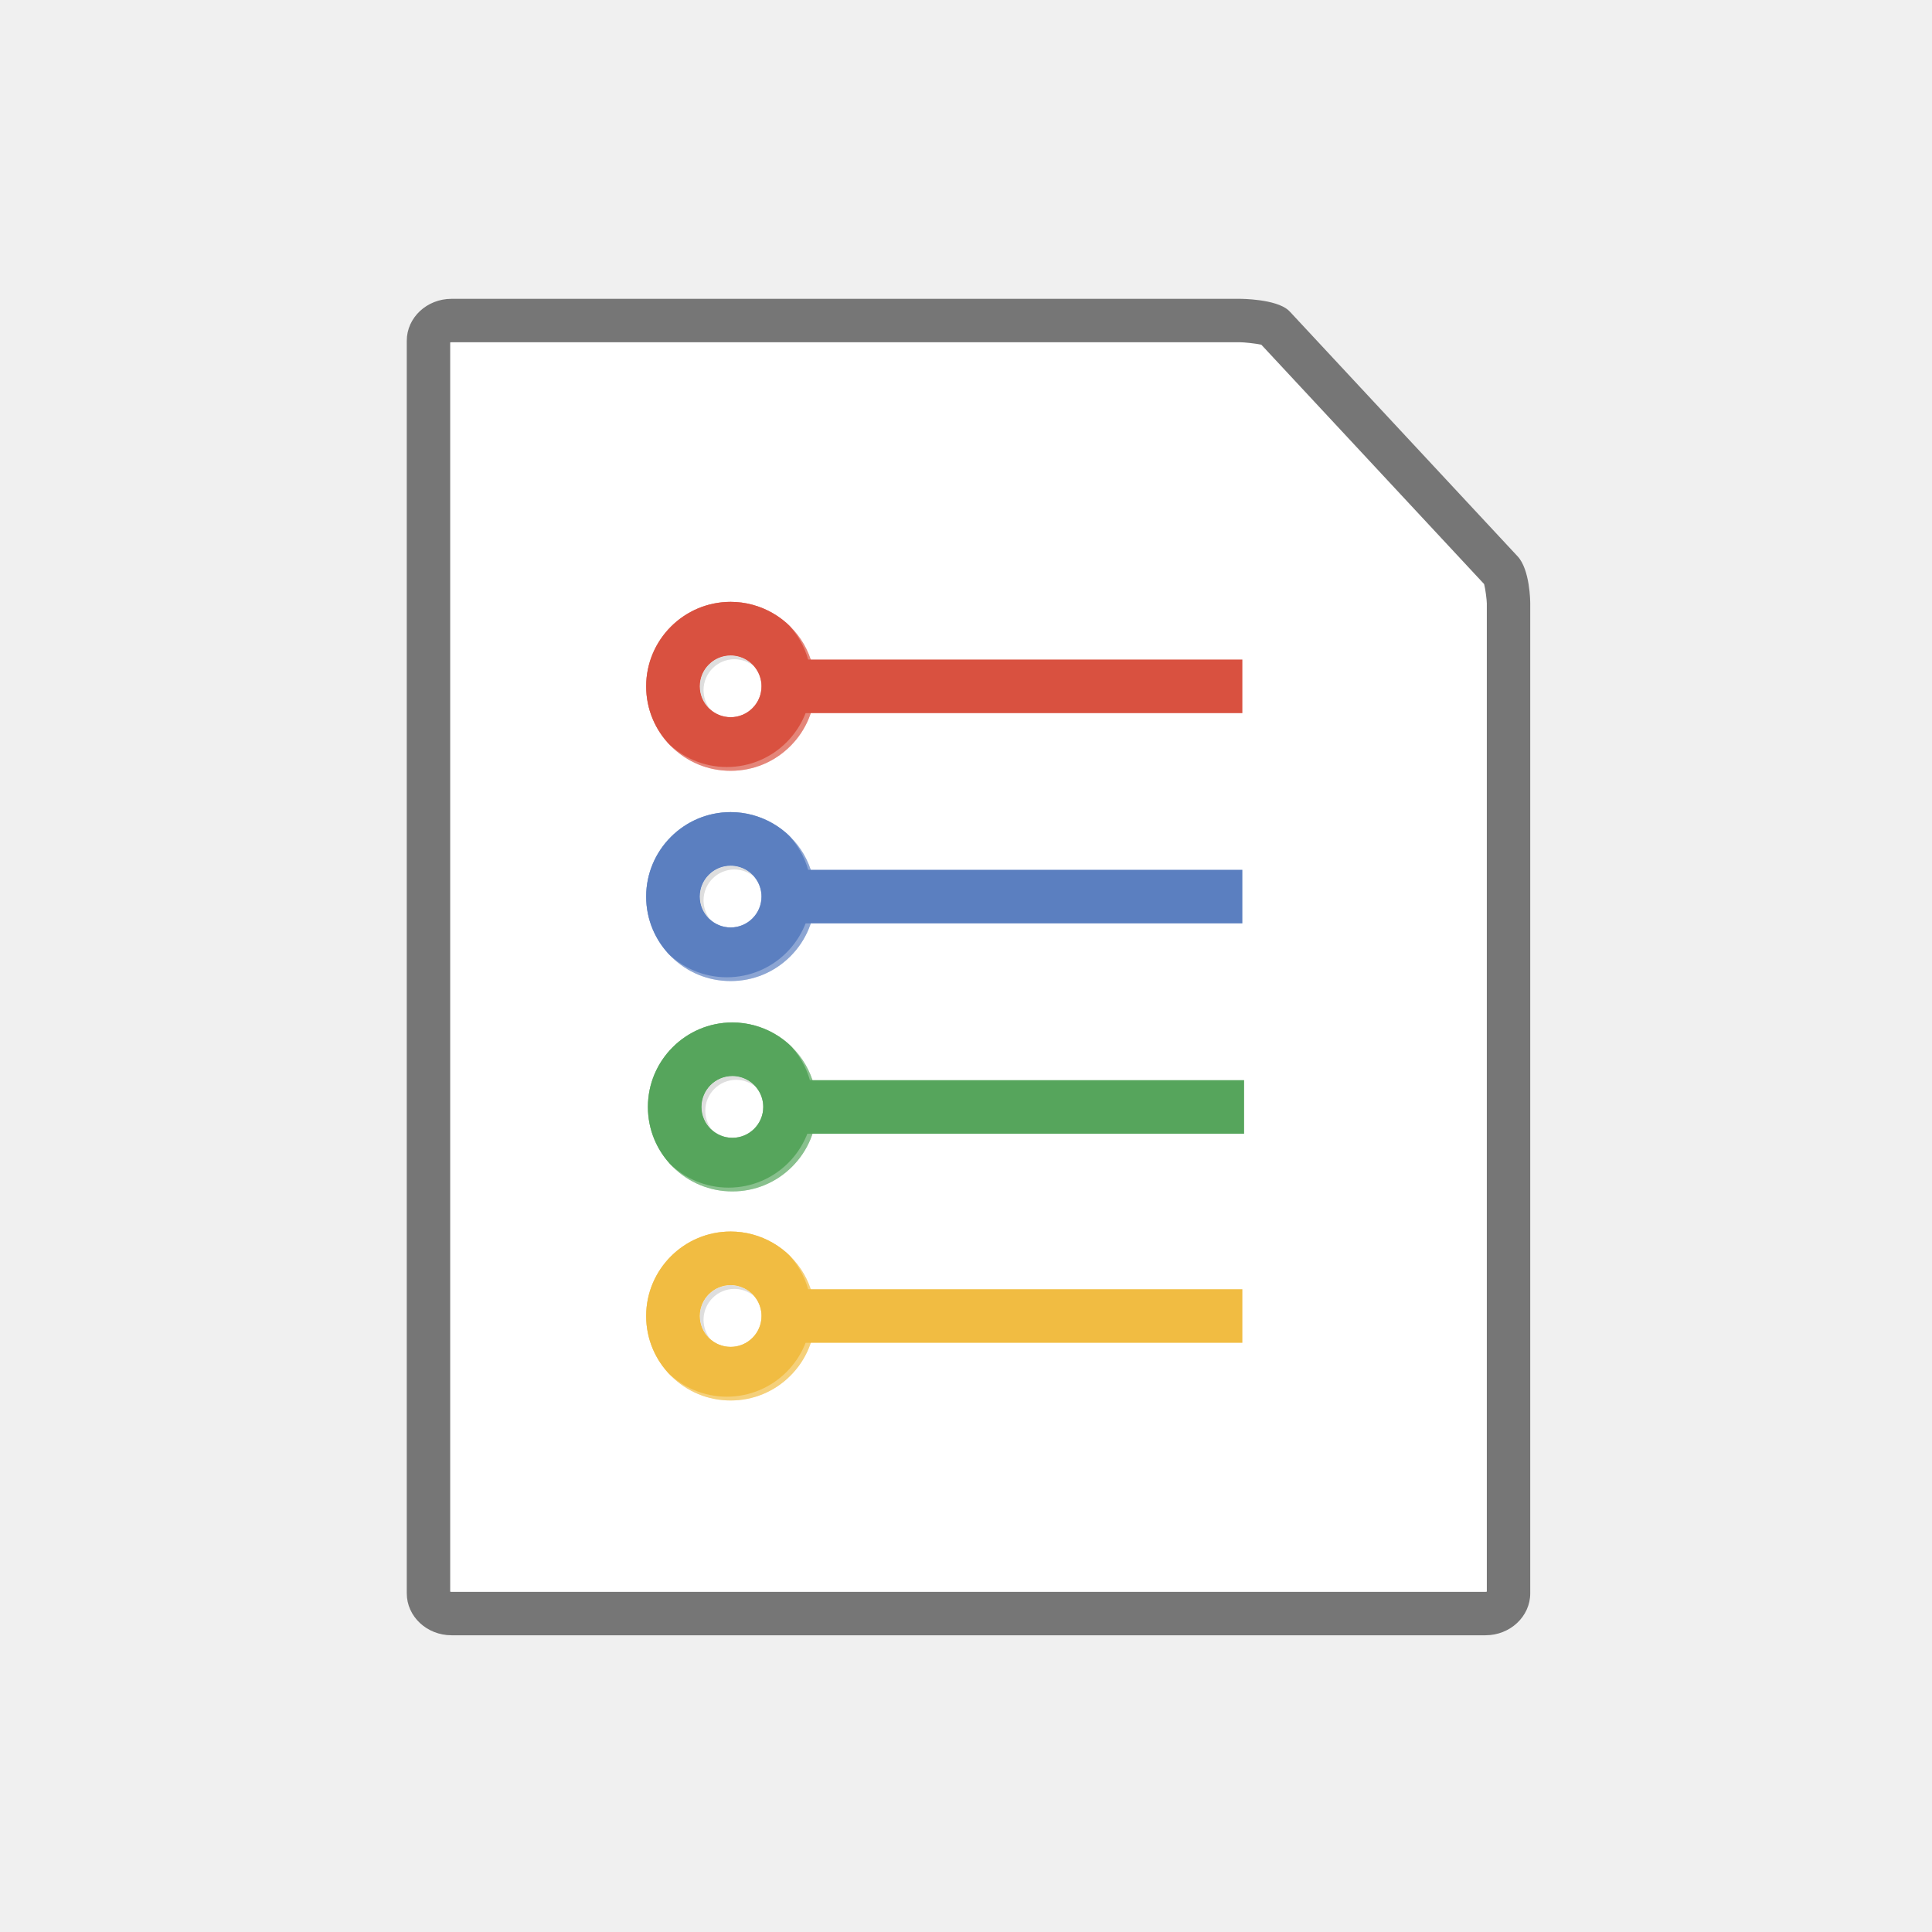
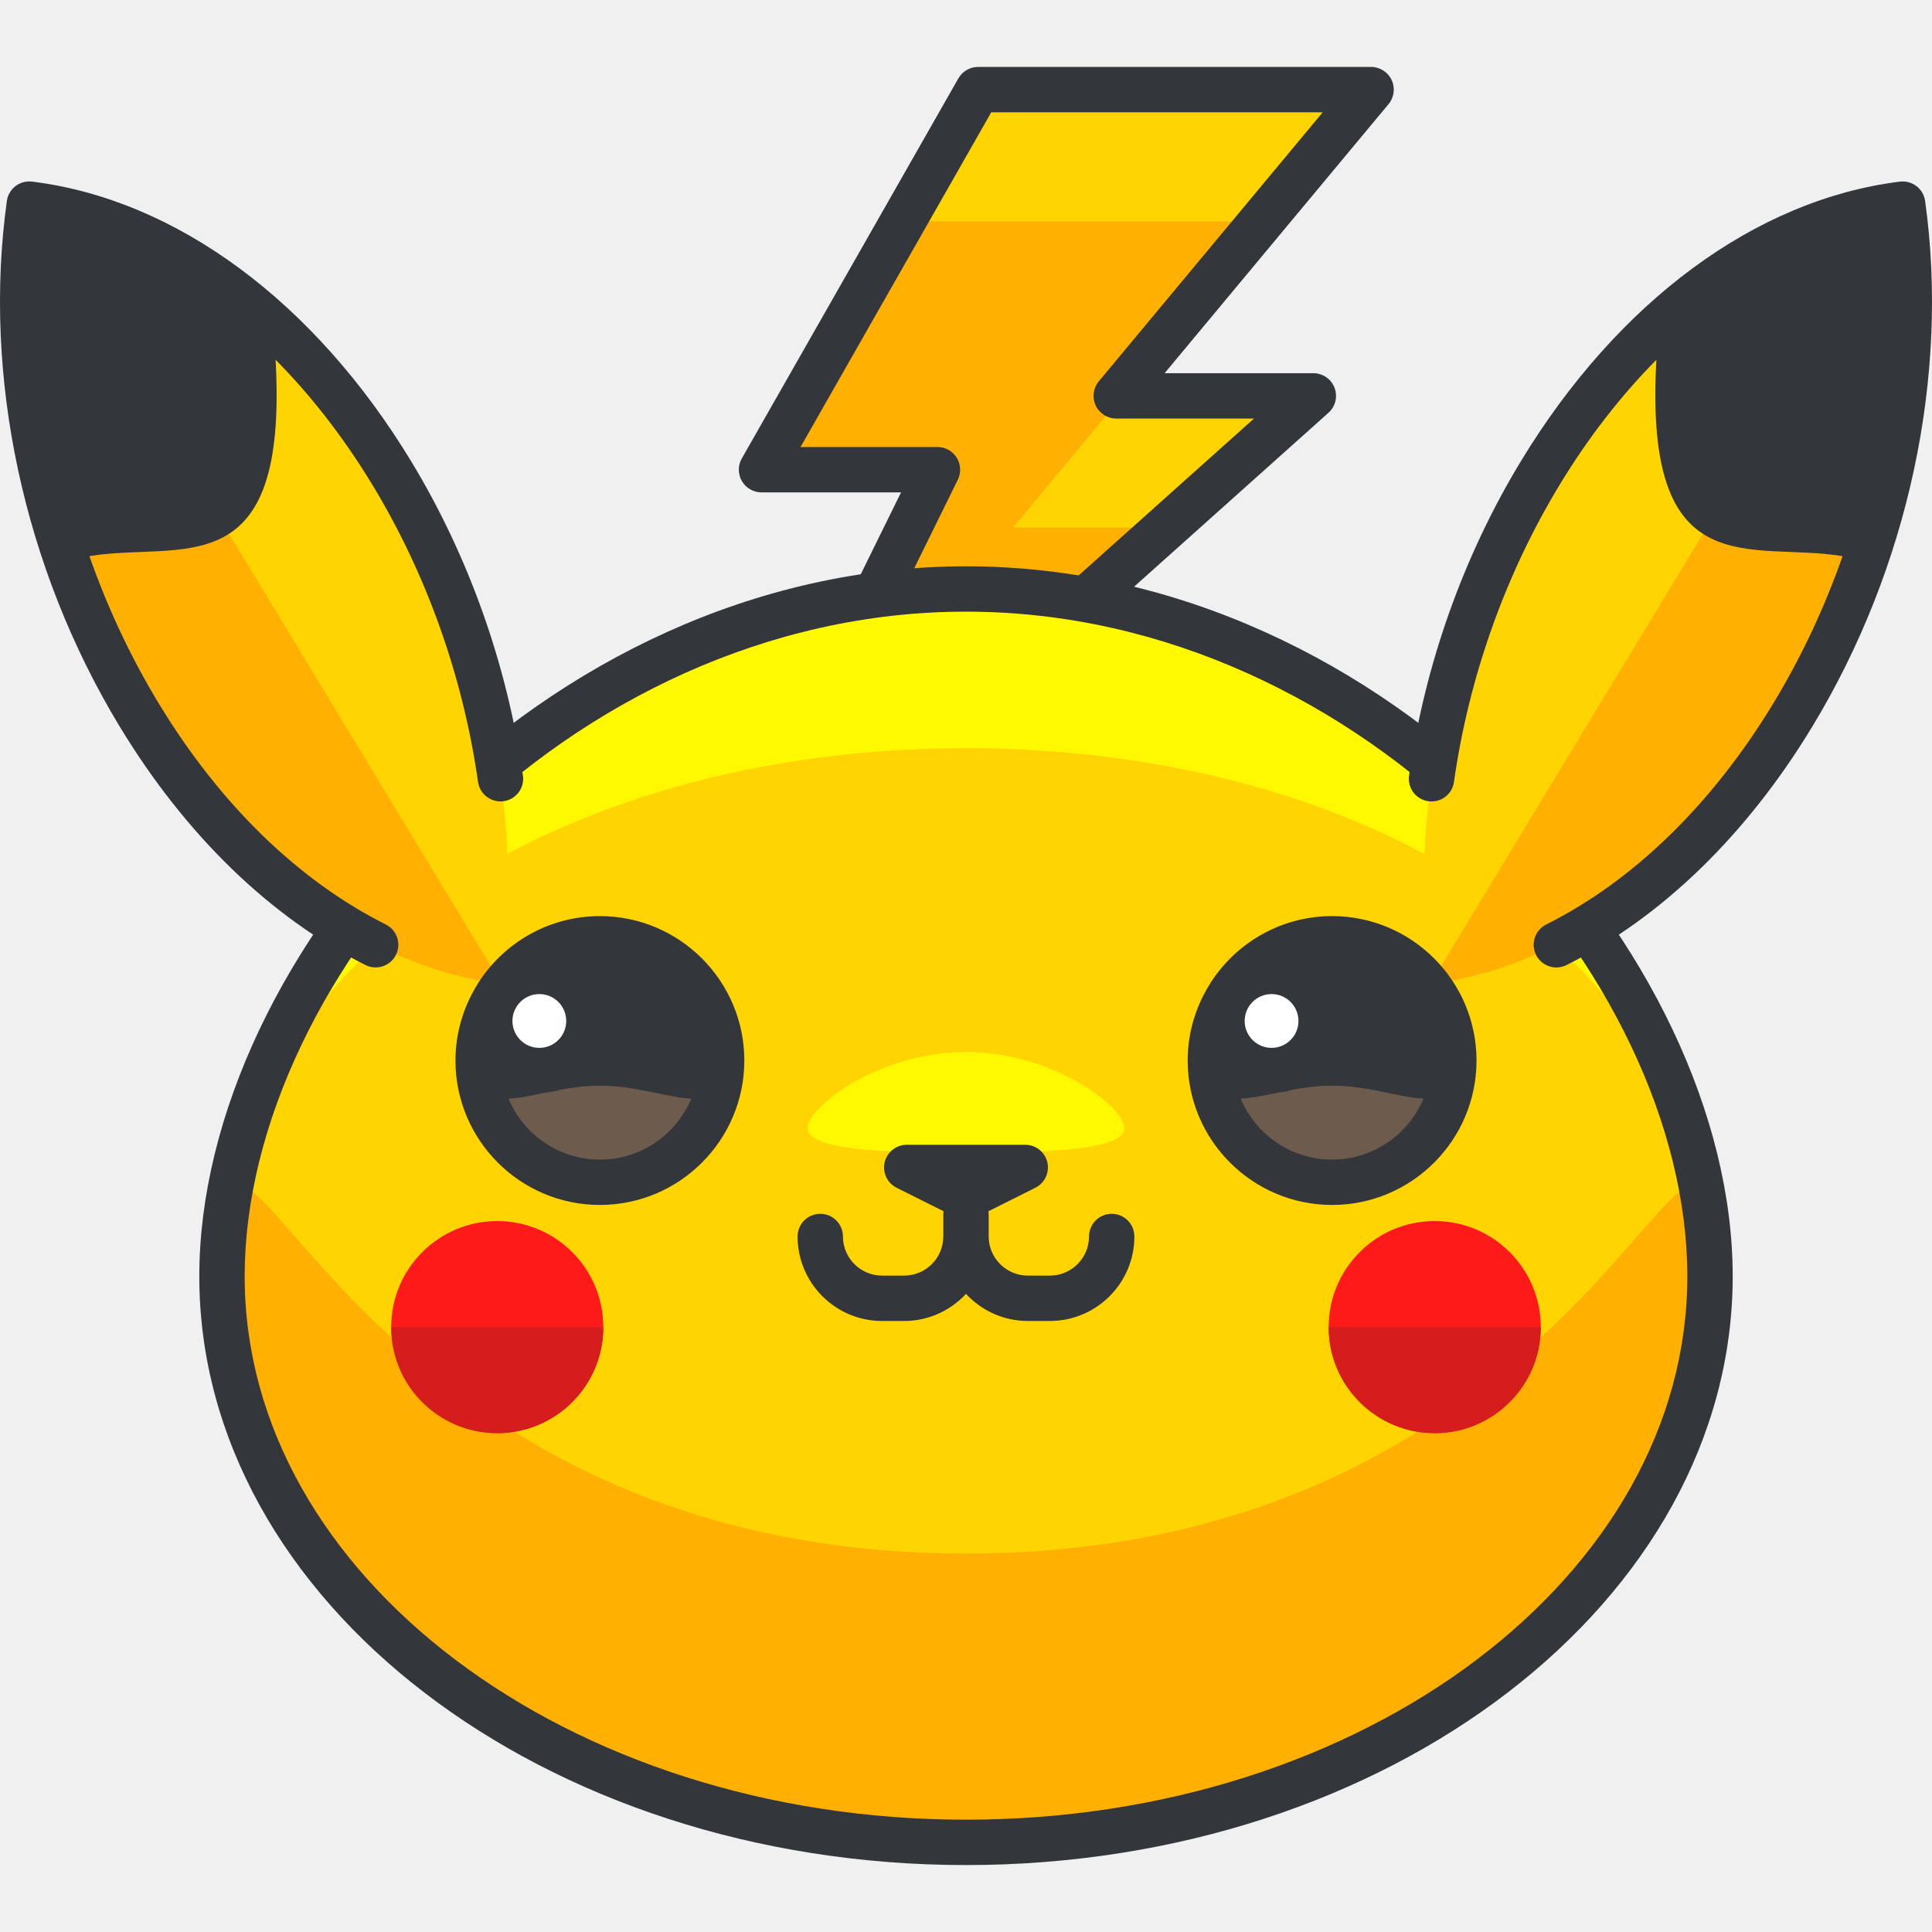
- <svg xmlns="http://www.w3.org/2000/svg" xmlns:xlink="http://www.w3.org/1999/xlink" id="Layer_1" viewBox="0 0 500 500" style="enable-background:new 0 0 500 500">
+ <svg xmlns="http://www.w3.org/2000/svg" version="1.1" id="Layer_1" x="0px" y="0px" viewBox="0 0 127.782 127.782" style="enable-background:new 0 0 127.782 127.782;" xml:space="preserve">
  <g>
-     <path style="fill:#fff" d="M116.853 421.972c-5.704.0-10.344-4.313-10.344-9.613V88.183c0-5.3 4.64-9.612 10.344-9.612H320.858c3.035.0 9.396.55 11.751 2.63l.354.344 58.905 63.291c2.31 2.491 2.92 8.493 2.92 11.318v256.204c0 5.3-4.641 9.613-10.344 9.613H116.853z" />
+     <g>
+       <g>
+         <polygon style="fill:#FFD400;" points="90.685,5.927 64.69,5.927 50.365,31.066 62.005,31.066 46.735,62.091 86.864,26.183      73.827,26.183    " />
+       </g>
+       <g>
+         <polygon style="fill:#FFB000;" points="59.724,14.642 50.365,31.066 62.005,31.066 46.735,62.091 77.124,34.898 66.995,34.898      74.247,26.183 73.827,26.183 83.431,14.642    " />
+       </g>
+       <g>
+         <path style="fill:#33363A;" d="M46.734,63.591c-0.318,0-0.638-0.101-0.906-0.305c-0.572-0.435-0.757-1.213-0.439-1.857     l14.206-28.863h-9.229c-0.534,0-1.028-0.284-1.297-0.746s-0.271-1.032-0.007-1.496L63.386,5.185     c0.268-0.469,0.765-0.758,1.304-0.758h25.995c0.582,0,1.111,0.337,1.358,0.863c0.247,0.527,0.167,1.149-0.205,1.597     L77.027,24.683h9.837c0.622,0,1.18,0.384,1.401,0.965s0.063,1.238-0.401,1.653l-40.13,35.908     C47.451,63.463,47.093,63.591,46.734,63.591z M52.946,29.566h9.059c0.519,0,1,0.268,1.273,0.707     c0.273,0.44,0.301,0.99,0.072,1.455L51.492,55.821l31.446-28.138h-9.111c-0.582,0-1.111-0.337-1.358-0.863     c-0.247-0.527-0.167-1.149,0.205-1.597L87.484,7.427H65.562L52.946,29.566z" />
+       </g>
+     </g>
+     <g>
+       <g>
+         <path style="fill:#FFF800;" d="M113.1,84.413c0,20.676-22.032,37.441-49.209,37.441c-27.178,0-49.209-16.766-49.209-37.441     c0-20.68,22.031-45.459,49.209-45.459C91.068,38.954,113.1,63.734,113.1,84.413z" />
+       </g>
+       <g>
+         <path style="fill:#FFD400;" d="M113.1,84.413c0,20.676-22.032,37.441-49.209,37.441c-27.178,0-49.209-16.766-49.209-37.441     c0-20.68,22.031-34.928,49.209-34.928C91.068,49.486,113.1,63.734,113.1,84.413z" />
+       </g>
+       <g>
+         <path style="fill:#FFF800;" d="M74.37,74.615c0,1.393-4.691,1.643-10.479,1.643s-10.479-0.25-10.479-1.643     c0-1.395,4.691-5.037,10.479-5.037S74.37,73.22,74.37,74.615z" />
+       </g>
+       <g>
+         <path style="fill:#FFB000;" d="M113.1,84.413c0,20.676-22.032,37.441-49.209,37.441c-27.178,0-49.209-16.766-49.209-37.441     c0-20.682,6.261,18.34,49.209,18.34S113.1,63.732,113.1,84.413z" />
+       </g>
+       <g>
+         <path style="fill:#33363A;" d="M63.891,123.355c-27.961,0-50.709-17.469-50.709-38.941c0-21.27,22.619-46.959,50.709-46.959     S114.6,63.144,114.6,84.413C114.6,105.886,91.852,123.355,63.891,123.355z M63.891,40.454c-26.428,0-47.709,24.048-47.709,43.959     c0,19.818,21.402,35.941,47.709,35.941S111.6,104.232,111.6,84.413C111.6,64.502,90.318,40.454,63.891,40.454z" />
+       </g>
+     </g>
    <g>
      <g>
        <g>
-           <path style="fill:#767676" d="M384.445 423.207H116.852c-6.384.0-11.579-4.866-11.579-10.847V88.183c0-5.98 5.195-10.846 11.579-10.846h204.006c.377.0 9.279.033 12.568 2.939l.395.383 58.951 63.337c3.213 3.465 3.251 11.792 3.251 12.159v256.204C396.023 418.341 390.828 423.207 384.445 423.207zM116.508 411.919c.085.028.2.053.344.053h267.592c.144.0.258-.025.344-.053V156.156c-.008-.903-.359-3.735-.703-5.004l-57.653-61.942c-1.465-.318-4.453-.639-5.574-.639H116.852c-.143.0-.259.024-.344.053V411.919zm267.453-261.149v0 0zM327.032 89.371v.001V89.371z" />
+           <g>
+             <path style="fill:#FFD400;" d="M9.197,47.273c6.385,10.541,15.331,16.738,23.985,17.811       c1.492-10.754-0.872-23.232-7.258-33.773C19.539,20.767,10.593,14.57,1.94,13.501C0.447,24.251,2.812,36.732,9.197,47.273z" />
+           </g>
+           <g>
+             <path style="fill:#FFB000;" d="M1.94,13.501c-1.492,10.75,0.872,23.23,7.258,33.771c6.385,10.541,15.331,16.738,23.985,17.811       L1.94,13.501z" />
+           </g>
+           <path style="fill:#33363A;" d="M34.587,51.296c-1.041-7.334-3.593-14.514-7.379-20.764c-6.417-10.594-15.56-17.344-25.085-18.52      c-0.816-0.101-1.557,0.47-1.669,1.282c-1.611,11.602,1.108,24.27,7.46,34.755c4.339,7.166,9.961,12.622,16.259,15.778      c0.216,0.108,0.444,0.159,0.671,0.159c0.55,0,1.079-0.303,1.342-0.828c0.371-0.74,0.072-1.642-0.669-2.013      c-5.791-2.903-10.99-7.969-15.036-14.651c-1.861-3.071-3.385-6.34-4.567-9.713c6.1-1,13.157,2.117,12.314-12.987      c2.338,2.362,4.503,5.137,6.414,8.292c3.579,5.906,5.99,12.694,6.975,19.631c0.117,0.82,0.879,1.385,1.696,1.274      C34.133,52.876,34.703,52.117,34.587,51.296z" />
+         </g>
+       </g>
+       <g>
+         <g>
+           <g>
+             <path style="fill:#FFD400;" d="M118.584,47.273c-6.385,10.541-15.331,16.738-23.985,17.811       c-1.492-10.754,0.871-23.232,7.258-33.773c6.386-10.543,15.332-16.74,23.986-17.808       C127.334,24.251,124.971,36.732,118.584,47.273z" />
+           </g>
+           <g>
+             <path style="fill:#FFB000;" d="M125.843,13.501c1.491,10.75-0.872,23.23-7.259,33.771       c-6.385,10.541-15.331,16.738-23.985,17.811L125.843,13.501z" />
+           </g>
+           <path style="fill:#33363A;" d="M127.328,13.295c-0.112-0.813-0.857-1.382-1.669-1.282c-9.525,1.176-18.669,7.926-25.086,18.52      c-3.787,6.253-6.339,13.434-7.378,20.764c-0.116,0.82,0.454,1.58,1.274,1.696c0.832,0.114,1.58-0.455,1.696-1.274      c0.982-6.934,3.395-13.722,6.974-19.631c1.911-3.155,4.076-5.93,6.414-8.292c-0.844,15.104,6.214,11.987,12.315,12.987      c-1.182,3.373-2.706,6.642-4.567,9.713c-4.048,6.684-9.247,11.75-15.036,14.651c-0.741,0.371-1.04,1.272-0.669,2.013      c0.263,0.525,0.792,0.828,1.342,0.828c0.226,0,0.455-0.051,0.671-0.159c6.296-3.155,11.918-8.611,16.259-15.778      C126.219,37.567,128.939,24.899,127.328,13.295z" />
        </g>
      </g>
    </g>
    <g>
      <g>
-         <path style="fill:#5b7fc0" d="M189.087 210.175l.001-.001c7.775.001 15.03 4.186 18.932 10.923 1.918 3.316 2.93 7.101 2.929 10.938.0 5.839-2.273 11.33-6.403 15.46-4.129 4.129-9.619 6.403-15.458 6.403-5.839.0-11.328-2.273-15.458-6.403s-6.403-9.619-6.406-15.463c.001-6.025 2.454-11.49 6.412-15.447C177.595 212.627 183.06 210.174 189.087 210.175zM197.08 232.033c.001-1.404-.369-2.787-1.063-3.989-1.429-2.468-4.083-3.999-6.93-4.002-4.408.002-7.993 3.588-7.993 7.993.0 2.136.832 4.143 2.343 5.654 1.508 1.508 3.516 2.34 5.65 2.341 2.136.0 4.144-.831 5.654-2.34S197.082 234.172 197.08 232.033z" />
-         <path style="opacity:.3;fill:#fff" d="M189.09 210.176c7.776.0 15.028 4.183 18.926 10.915 1.92 3.314 2.938 7.099 2.935 10.946.002 12.064-9.806 21.864-21.861 21.861-12.055.002-21.864-9.807-21.861-21.861.0-6.029 2.452-11.492 6.412-15.452C177.598 212.628 183.061 210.176 189.09 210.176zM197.084 232.037c0-1.408-.371-2.789-1.07-3.996-1.427-2.466-4.08-3.998-6.924-3.998-4.401-.005-7.992 3.582-7.994 7.994.002 4.408 3.587 7.992 7.994 7.994 2.203.0 4.202-.898 5.648-2.344C196.186 236.239 197.084 234.24 197.084 232.037z" />
-         <g>
-           <defs>
-             <path id="SVGID_1_" d="M194.738 237.688c-1.446 1.446-3.445 2.344-5.648 2.344-4.408-.002-7.992-3.587-7.994-7.994.002-4.412 3.594-7.999 7.994-7.994 2.844.0 5.497 1.532 6.924 3.998.699 1.207 1.07 2.588 1.07 3.996C197.084 234.24 196.186 236.239 194.738 237.688z" />
-           </defs>
-           <clipPath id="SVGID_2_">
-             <use xlink:href="#SVGID_1_" style="overflow:visible" />
-           </clipPath>
-           <path style="clip-path:url(#SVGID_2_);fill:#fff" d="M190.07 225.024c-4.401-.005-7.992 3.582-7.994 7.994.001 1.955.709 3.745 1.878 5.135-1.745-1.467-2.857-3.663-2.859-6.116.002-4.412 3.594-7.999 7.994-7.994 2.38-1e-4 4.616 1.083 6.122 2.879C193.788 225.725 191.977 225.024 190.07 225.024z" />
-           <path style="opacity:.13;clip-path:url(#SVGID_2_);fill:#020202" d="M190.07 225.024c-4.401-.005-7.992 3.582-7.994 7.994.001 1.955.709 3.745 1.878 5.135-1.745-1.467-2.857-3.663-2.859-6.116.002-4.412 3.594-7.999 7.994-7.994 2.38-1e-4 4.616 1.083 6.122 2.879C193.788 225.725 191.977 225.024 190.07 225.024z" />
-         </g>
-         <g>
-           <defs>
-             <path id="SVGID_3_" d="M189.09 210.176c7.776.0 15.028 4.183 18.926 10.915 1.92 3.314 2.938 7.099 2.935 10.946.002 12.064-9.806 21.864-21.861 21.861-12.055.002-21.864-9.807-21.861-21.861.0-6.029 2.452-11.492 6.412-15.452C177.598 212.628 183.061 210.176 189.09 210.176zM197.084 232.037c0-1.408-.371-2.789-1.07-3.996-1.427-2.466-4.08-3.998-6.924-3.998-4.401-.005-7.992 3.582-7.994 7.994.002 4.408 3.587 7.992 7.994 7.994 2.203.0 4.202-.898 5.648-2.344C196.186 236.239 197.084 234.24 197.084 232.037z" />
-           </defs>
-           <clipPath id="SVGID_4_">
-             <use xlink:href="#SVGID_3_" style="overflow:visible" />
-           </clipPath>
-           <path style="clip-path:url(#SVGID_4_);fill:#5b7fc0" d="M172.66 215.605c-3.96 3.96-6.412 9.424-6.412 15.452-.002 12.055 9.807 21.864 21.861 21.861 12.055.002 21.864-9.797 21.861-21.861.002-3.848-1.015-7.633-2.935-10.946-3.898-6.732-11.15-10.915-18.926-10.915C182.081 209.195 176.617 211.647 172.66 215.605z" />
-         </g>
+         <circle style="fill:#FF1A1A;" cx="32.889" cy="87.775" r="7.013" />
      </g>
-       <path style="fill:#5b7fc0" d="M198.895 225.104h122.627v13.867H198.895z" />
+       <g>
+         <path style="fill:#D61D1D;" d="M39.902,87.775c0,3.871-3.14,7.012-7.013,7.012c-3.874,0-7.014-3.141-7.014-7.012" />
+       </g>
+       <g>
+         <circle style="fill:#FF1A1A;" cx="94.892" cy="87.775" r="7.014" />
+       </g>
+       <g>
+         <path style="fill:#D61D1D;" d="M101.905,87.775c0,3.871-3.141,7.012-7.014,7.012c-3.873,0-7.014-3.141-7.014-7.012" />
+       </g>
+     </g>
+     <path style="fill:#33363A;" d="M73.528,80.281c-0.828,0-1.5,0.672-1.5,1.5c0,1.427-1.162,2.588-2.591,2.588h-1.456   c-1.428,0-2.59-1.161-2.59-2.588v-1.455c0-0.073-0.011-0.143-0.021-0.213l3.11-1.556c0.622-0.312,0.949-1.01,0.789-1.687   s-0.765-1.155-1.46-1.155h-7.837c-0.695,0-1.3,0.479-1.46,1.155s0.167,1.375,0.789,1.687l3.109,1.556   c-0.01,0.07-0.021,0.14-0.021,0.213v1.455c0,1.427-1.161,2.588-2.589,2.588h-1.457c-1.429,0-2.591-1.161-2.591-2.588   c0-0.828-0.672-1.5-1.5-1.5s-1.5,0.672-1.5,1.5c0,3.081,2.508,5.588,5.591,5.588h1.457c1.616,0,3.069-0.693,4.09-1.792   c1.021,1.099,2.475,1.792,4.091,1.792h1.456c3.083,0,5.591-2.507,5.591-5.588C75.028,80.953,74.357,80.281,73.528,80.281z" />
+     <g>
+       <path style="fill:#6D5C4D;" d="M47.729,70.144c0,4.449-3.605,8.051-8.053,8.051c-4.446,0-8.051-3.602-8.051-8.051    c0-4.447,3.604-8.053,8.051-8.053C44.123,62.091,47.729,65.697,47.729,70.144z" />
    </g>
    <g>
-       <path style="fill:#d95140" d="M189.087 155.761l.001-.001c7.775.001 15.03 4.186 18.932 10.923 1.918 3.316 2.93 7.101 2.929 10.938.0 5.839-2.273 11.33-6.403 15.46-4.129 4.129-9.619 6.403-15.458 6.403-5.839.0-11.328-2.273-15.458-6.403s-6.403-9.619-6.406-15.463c.001-6.025 2.454-11.49 6.412-15.447C177.595 158.213 183.06 155.76 189.087 155.761zM197.08 177.619c.001-1.404-.369-2.787-1.063-3.989-1.429-2.468-4.083-3.999-6.93-4.002-4.408.002-7.993 3.588-7.993 7.993.0 2.136.832 4.143 2.343 5.654 1.508 1.508 3.516 2.34 5.65 2.341 2.136.0 4.144-.831 5.654-2.34C196.251 181.767 197.082 179.758 197.08 177.619z" />
-       <path style="opacity:.3;fill:#fff" d="M189.09 155.762c7.776.0 15.028 4.183 18.926 10.915 1.92 3.313 2.938 7.099 2.935 10.946.002 12.064-9.806 21.864-21.861 21.861-12.055.002-21.864-9.807-21.861-21.861.0-6.029 2.452-11.492 6.412-15.452C177.598 158.213 183.061 155.762 189.09 155.762zM197.084 177.623c0-1.408-.371-2.789-1.07-3.996-1.427-2.466-4.08-3.998-6.924-3.998-4.401-.005-7.992 3.582-7.994 7.994.002 4.408 3.587 7.992 7.994 7.994 2.203.0 4.202-.898 5.648-2.344C196.186 181.825 197.084 179.826 197.084 177.623z" />
-       <g>
-         <defs>
-           <path id="SVGID_5_" d="M194.738 183.273c-1.446 1.446-3.445 2.344-5.648 2.344-4.408-.002-7.992-3.587-7.994-7.994.002-4.412 3.594-7.999 7.994-7.994 2.844.0 5.497 1.532 6.924 3.998.699 1.207 1.07 2.588 1.07 3.996C197.084 179.826 196.186 181.825 194.738 183.273z" />
-         </defs>
-         <clipPath id="SVGID_6_">
-           <use xlink:href="#SVGID_5_" style="overflow:visible" />
-         </clipPath>
-         <path style="clip-path:url(#SVGID_6_);fill:#fff" d="M190.07 170.609c-4.401-.005-7.992 3.582-7.994 7.994.001 1.955.709 3.745 1.878 5.135-1.745-1.467-2.857-3.663-2.859-6.116.002-4.412 3.594-7.999 7.994-7.994 2.38-1e-4 4.616 1.083 6.122 2.879C193.788 171.31 191.977 170.609 190.07 170.609z" />
-         <path style="opacity:.13;clip-path:url(#SVGID_6_);fill:#020202" d="M190.07 170.609c-4.401-.005-7.992 3.582-7.994 7.994.001 1.955.709 3.745 1.878 5.135-1.745-1.467-2.857-3.663-2.859-6.116.002-4.412 3.594-7.999 7.994-7.994 2.38-1e-4 4.616 1.083 6.122 2.879C193.788 171.31 191.977 170.609 190.07 170.609z" />
-       </g>
-       <g>
-         <defs>
-           <path id="SVGID_7_" d="M189.09 155.762c7.776.0 15.028 4.183 18.926 10.915 1.92 3.313 2.938 7.099 2.935 10.946.002 12.064-9.806 21.864-21.861 21.861-12.055.002-21.864-9.807-21.861-21.861.0-6.029 2.452-11.492 6.412-15.452C177.598 158.213 183.061 155.762 189.09 155.762zM197.084 177.623c0-1.408-.371-2.789-1.07-3.996-1.427-2.466-4.08-3.998-6.924-3.998-4.401-.005-7.992 3.582-7.994 7.994.002 4.408 3.587 7.992 7.994 7.994 2.203.0 4.202-.898 5.648-2.344C196.186 181.825 197.084 179.826 197.084 177.623z" />
-         </defs>
-         <clipPath id="SVGID_8_">
-           <use xlink:href="#SVGID_7_" style="overflow:visible" />
-         </clipPath>
-         <path style="clip-path:url(#SVGID_8_);fill:#d95140" d="M172.66 161.19c-3.96 3.96-6.412 9.424-6.412 15.452-.002 12.055 9.807 21.864 21.861 21.861 12.055.002 21.864-9.797 21.861-21.861.002-3.847-1.015-7.633-2.935-10.946-3.898-6.732-11.15-10.915-18.926-10.915C182.081 154.781 176.617 157.233 172.66 161.19z" />
-       </g>
-       <path style="fill:#d95140" d="M198.895 170.69h122.627v13.867H198.895z" />
+       <circle style="fill:#FFFFFF;" cx="35.672" cy="67.527" r="3.281" />
+     </g>
+     <path style="fill:#33363A;" d="M39.676,60.591c-3.245,0-6.113,1.63-7.84,4.111c-0.105,0.143-0.197,0.293-0.286,0.447   c-0.897,1.455-1.425,3.163-1.425,4.995c0,5.267,4.284,9.551,9.551,9.551c5.268,0,9.553-4.284,9.553-9.551   C49.229,64.876,44.943,60.591,39.676,60.591z M39.676,76.695c-2.721,0-5.058-1.668-6.047-4.035c0.681-0.018,1.511-0.202,2.44-0.394   c0.356-0.03,0.699-0.097,1.029-0.201c0.809-0.145,1.675-0.259,2.577-0.259c2.413,0,4.573,0.814,6.049,0.854   C44.736,75.027,42.398,76.695,39.676,76.695z" />
+     <circle style="fill:#FFFFFF;" cx="35.672" cy="67.527" r="1.779" />
+     <g>
+       <path style="fill:#6D5C4D;" d="M96.155,70.144c0,4.449-3.604,8.051-8.051,8.051c-4.447,0-8.052-3.602-8.052-8.051    c0-4.447,3.604-8.053,8.052-8.053C92.551,62.091,96.155,65.697,96.155,70.144z" />
    </g>
    <g>
-       <g>
-         <path style="fill:#56a55c" d="M189.538 264.615l.001-.001c7.775.001 15.029 4.186 18.932 10.924 1.918 3.316 2.93 7.101 2.929 10.938.0 5.839-2.273 11.33-6.403 15.46-4.129 4.129-9.619 6.403-15.458 6.403-5.839.0-11.328-2.273-15.458-6.403-4.13-4.13-6.403-9.619-6.406-15.463.001-6.025 2.454-11.49 6.412-15.447C178.046 267.066 183.511 264.613 189.538 264.615zM197.531 286.472c.001-1.404-.369-2.787-1.063-3.989-1.429-2.468-4.083-3.999-6.93-4.002-4.408.002-7.993 3.588-7.993 7.993.0 2.136.832 4.143 2.343 5.654 1.508 1.508 3.516 2.34 5.65 2.341 2.136.0 4.144-.831 5.654-2.34C196.701 290.62 197.532 288.611 197.531 286.472z" />
-         <path style="opacity:.3;fill:#fff" d="M189.54 264.615c7.776.0 15.028 4.183 18.926 10.915 1.92 3.313 2.938 7.099 2.935 10.946.002 12.064-9.806 21.864-21.861 21.861-12.055.002-21.864-9.806-21.861-21.861.0-6.029 2.452-11.492 6.412-15.452C178.048 267.067 183.512 264.615 189.54 264.615zM197.534 286.476c0-1.408-.371-2.789-1.07-3.996-1.427-2.466-4.08-3.998-6.924-3.998-4.401-.005-7.992 3.582-7.994 7.994.002 4.408 3.587 7.992 7.994 7.994 2.203.0 4.202-.898 5.648-2.344C196.637 290.678 197.534 288.679 197.534 286.476z" />
-         <g>
-           <defs>
-             <path id="SVGID_9_" d="M195.188 292.127c-1.446 1.446-3.445 2.344-5.648 2.344-4.408-.002-7.992-3.587-7.994-7.994.002-4.412 3.594-7.999 7.994-7.994 2.844.0 5.497 1.532 6.924 3.998.699 1.207 1.07 2.588 1.07 3.996C197.534 288.679 196.637 290.678 195.188 292.127z" />
-           </defs>
-           <clipPath id="SVGID_10_">
-             <use xlink:href="#SVGID_9_" style="overflow:visible" />
-           </clipPath>
-           <path style="clip-path:url(#SVGID_10_);fill:#fff" d="M190.521 279.463c-4.401-.005-7.992 3.582-7.994 7.994.001 1.955.709 3.745 1.878 5.135-1.745-1.467-2.857-3.663-2.859-6.116.002-4.412 3.594-7.999 7.994-7.994 2.38-1e-4 4.616 1.083 6.122 2.879C194.239 280.164 192.428 279.463 190.521 279.463z" />
-           <path style="opacity:.13;clip-path:url(#SVGID_10_);fill:#020202" d="M190.521 279.463c-4.401-.005-7.992 3.582-7.994 7.994.001 1.955.709 3.745 1.878 5.135-1.745-1.467-2.857-3.663-2.859-6.116.002-4.412 3.594-7.999 7.994-7.994 2.38-1e-4 4.616 1.083 6.122 2.879C194.239 280.164 192.428 279.463 190.521 279.463z" />
-         </g>
-         <g>
-           <defs>
-             <path id="SVGID_11_" d="M189.54 264.615c7.776.0 15.028 4.183 18.926 10.915 1.92 3.313 2.938 7.099 2.935 10.946.002 12.064-9.806 21.864-21.861 21.861-12.055.002-21.864-9.806-21.861-21.861.0-6.029 2.452-11.492 6.412-15.452C178.048 267.067 183.512 264.615 189.54 264.615zM197.534 286.476c0-1.408-.371-2.789-1.07-3.996-1.427-2.466-4.08-3.998-6.924-3.998-4.401-.005-7.992 3.582-7.994 7.994.002 4.408 3.587 7.992 7.994 7.994 2.203.0 4.202-.898 5.648-2.344C196.637 290.678 197.534 288.679 197.534 286.476z" />
-           </defs>
-           <clipPath id="SVGID_12_">
-             <use xlink:href="#SVGID_11_" style="overflow:visible" />
-           </clipPath>
-           <path style="clip-path:url(#SVGID_12_);fill:#56a55c" d="M173.11 270.044c-3.96 3.96-6.412 9.424-6.412 15.452-.002 12.055 9.807 21.864 21.861 21.861 12.055.002 21.864-9.797 21.861-21.861.002-3.847-1.015-7.633-2.935-10.946-3.898-6.732-11.15-10.915-18.926-10.915C182.531 263.635 177.068 266.086 173.11 270.044z" />
-         </g>
-       </g>
-       <path style="fill:#56a55c" d="M199.346 279.544h122.627v13.867H199.346z" />
+       <circle style="fill:#FFFFFF;" cx="84.1" cy="67.527" r="3.28" />
    </g>
-     <g>
-       <g>
-         <path style="fill:#f1bc42" d="M189.087 318.721l.001-.001c7.775.001 15.03 4.186 18.932 10.923 1.918 3.316 2.93 7.101 2.929 10.938.0 5.839-2.273 11.331-6.403 15.46-4.129 4.129-9.619 6.403-15.458 6.403-5.839.0-11.328-2.273-15.458-6.403-4.13-4.13-6.403-9.619-6.406-15.463.001-6.025 2.454-11.49 6.412-15.447C177.595 321.172 183.06 318.72 189.087 318.721zM197.08 340.578c.001-1.404-.369-2.787-1.063-3.989-1.429-2.468-4.083-3.999-6.93-4.002-4.408.002-7.993 3.588-7.993 7.993.0 2.136.832 4.143 2.343 5.654 1.508 1.508 3.516 2.34 5.65 2.341 2.136.0 4.144-.831 5.654-2.34S197.082 342.718 197.08 340.578z" />
-         <path style="opacity:.3;fill:#fff" d="M189.09 318.721c7.776.0 15.028 4.183 18.926 10.915 1.92 3.314 2.938 7.099 2.935 10.946.002 12.064-9.806 21.864-21.861 21.861-12.055.002-21.864-9.806-21.861-21.861.0-6.029 2.452-11.492 6.412-15.452C177.598 321.173 183.061 318.721 189.09 318.721zM197.084 340.583c0-1.408-.371-2.789-1.07-3.996-1.427-2.466-4.08-3.998-6.924-3.998-4.401-.005-7.992 3.582-7.994 7.994.002 4.408 3.587 7.992 7.994 7.994 2.203.0 4.202-.898 5.648-2.344C196.186 344.784 197.084 342.785 197.084 340.583z" />
-         <g>
-           <defs>
-             <path id="SVGID_13_" d="M194.738 346.233c-1.446 1.446-3.445 2.344-5.648 2.344-4.408-.002-7.992-3.587-7.994-7.994.002-4.412 3.594-7.999 7.994-7.994 2.844.0 5.497 1.532 6.924 3.998.699 1.207 1.07 2.588 1.07 3.996C197.084 342.785 196.186 344.784 194.738 346.233z" />
-           </defs>
-           <clipPath id="SVGID_14_">
-             <use xlink:href="#SVGID_13_" style="overflow:visible" />
-           </clipPath>
-           <path style="clip-path:url(#SVGID_14_);fill:#fff" d="M190.07 333.569c-4.401-.005-7.992 3.582-7.994 7.994.001 1.955.709 3.745 1.878 5.135-1.745-1.467-2.857-3.663-2.859-6.116.002-4.412 3.594-7.999 7.994-7.994 2.38-1e-4 4.616 1.083 6.122 2.879C193.788 334.27 191.977 333.569 190.07 333.569z" />
-           <path style="opacity:.13;clip-path:url(#SVGID_14_);fill:#020202" d="M190.07 333.569c-4.401-.005-7.992 3.582-7.994 7.994.001 1.955.709 3.745 1.878 5.135-1.745-1.467-2.857-3.663-2.859-6.116.002-4.412 3.594-7.999 7.994-7.994 2.38-1e-4 4.616 1.083 6.122 2.879C193.788 334.27 191.977 333.569 190.07 333.569z" />
-         </g>
-         <g>
-           <defs>
-             <path id="SVGID_15_" d="M189.09 318.721c7.776.0 15.028 4.183 18.926 10.915 1.92 3.314 2.938 7.099 2.935 10.946.002 12.064-9.806 21.864-21.861 21.861-12.055.002-21.864-9.806-21.861-21.861.0-6.029 2.452-11.492 6.412-15.452C177.598 321.173 183.061 318.721 189.09 318.721zM197.084 340.583c0-1.408-.371-2.789-1.07-3.996-1.427-2.466-4.08-3.998-6.924-3.998-4.401-.005-7.992 3.582-7.994 7.994.002 4.408 3.587 7.992 7.994 7.994 2.203.0 4.202-.898 5.648-2.344C196.186 344.784 197.084 342.785 197.084 340.583z" />
-           </defs>
-           <clipPath id="SVGID_16_">
-             <use xlink:href="#SVGID_15_" style="overflow:visible" />
-           </clipPath>
-           <path style="clip-path:url(#SVGID_16_);fill:#f1bc42" d="M172.66 324.15c-3.96 3.96-6.412 9.424-6.412 15.452-.002 12.055 9.807 21.864 21.861 21.861 12.055.002 21.864-9.797 21.861-21.861.002-3.847-1.015-7.633-2.935-10.946-3.898-6.732-11.15-10.915-18.926-10.915C182.081 317.741 176.617 320.192 172.66 324.15z" />
-         </g>
-       </g>
-       <path style="fill:#f1bc42" d="M198.895 333.65h122.627v13.867H198.895z" />
-     </g>
+     <path style="fill:#33363A;" d="M88.105,60.591c-3.243,0-6.11,1.629-7.837,4.108c-0.107,0.145-0.201,0.298-0.292,0.455   c-0.896,1.454-1.423,3.16-1.423,4.99c0,5.267,4.285,9.551,9.552,9.551s9.551-4.284,9.551-9.551   C97.655,64.876,93.371,60.591,88.105,60.591z M88.105,76.695c-2.721,0-5.059-1.668-6.048-4.035   c0.689-0.019,1.527-0.201,2.471-0.397c0.335-0.03,0.658-0.093,0.97-0.189c0.819-0.148,1.693-0.268,2.607-0.268   c2.413,0,4.571,0.814,6.047,0.854C93.163,75.027,90.826,76.695,88.105,76.695z" />
+     <circle style="fill:#FFFFFF;" cx="84.101" cy="67.527" r="1.779" />
  </g>
+   <g>
+ </g>
+   <g>
+ </g>
+   <g>
+ </g>
+   <g>
+ </g>
+   <g>
+ </g>
+   <g>
+ </g>
+   <g>
+ </g>
+   <g>
+ </g>
+   <g>
+ </g>
+   <g>
+ </g>
+   <g>
+ </g>
+   <g>
+ </g>
+   <g>
+ </g>
+   <g>
+ </g>
+   <g>
+ </g>
</svg>
